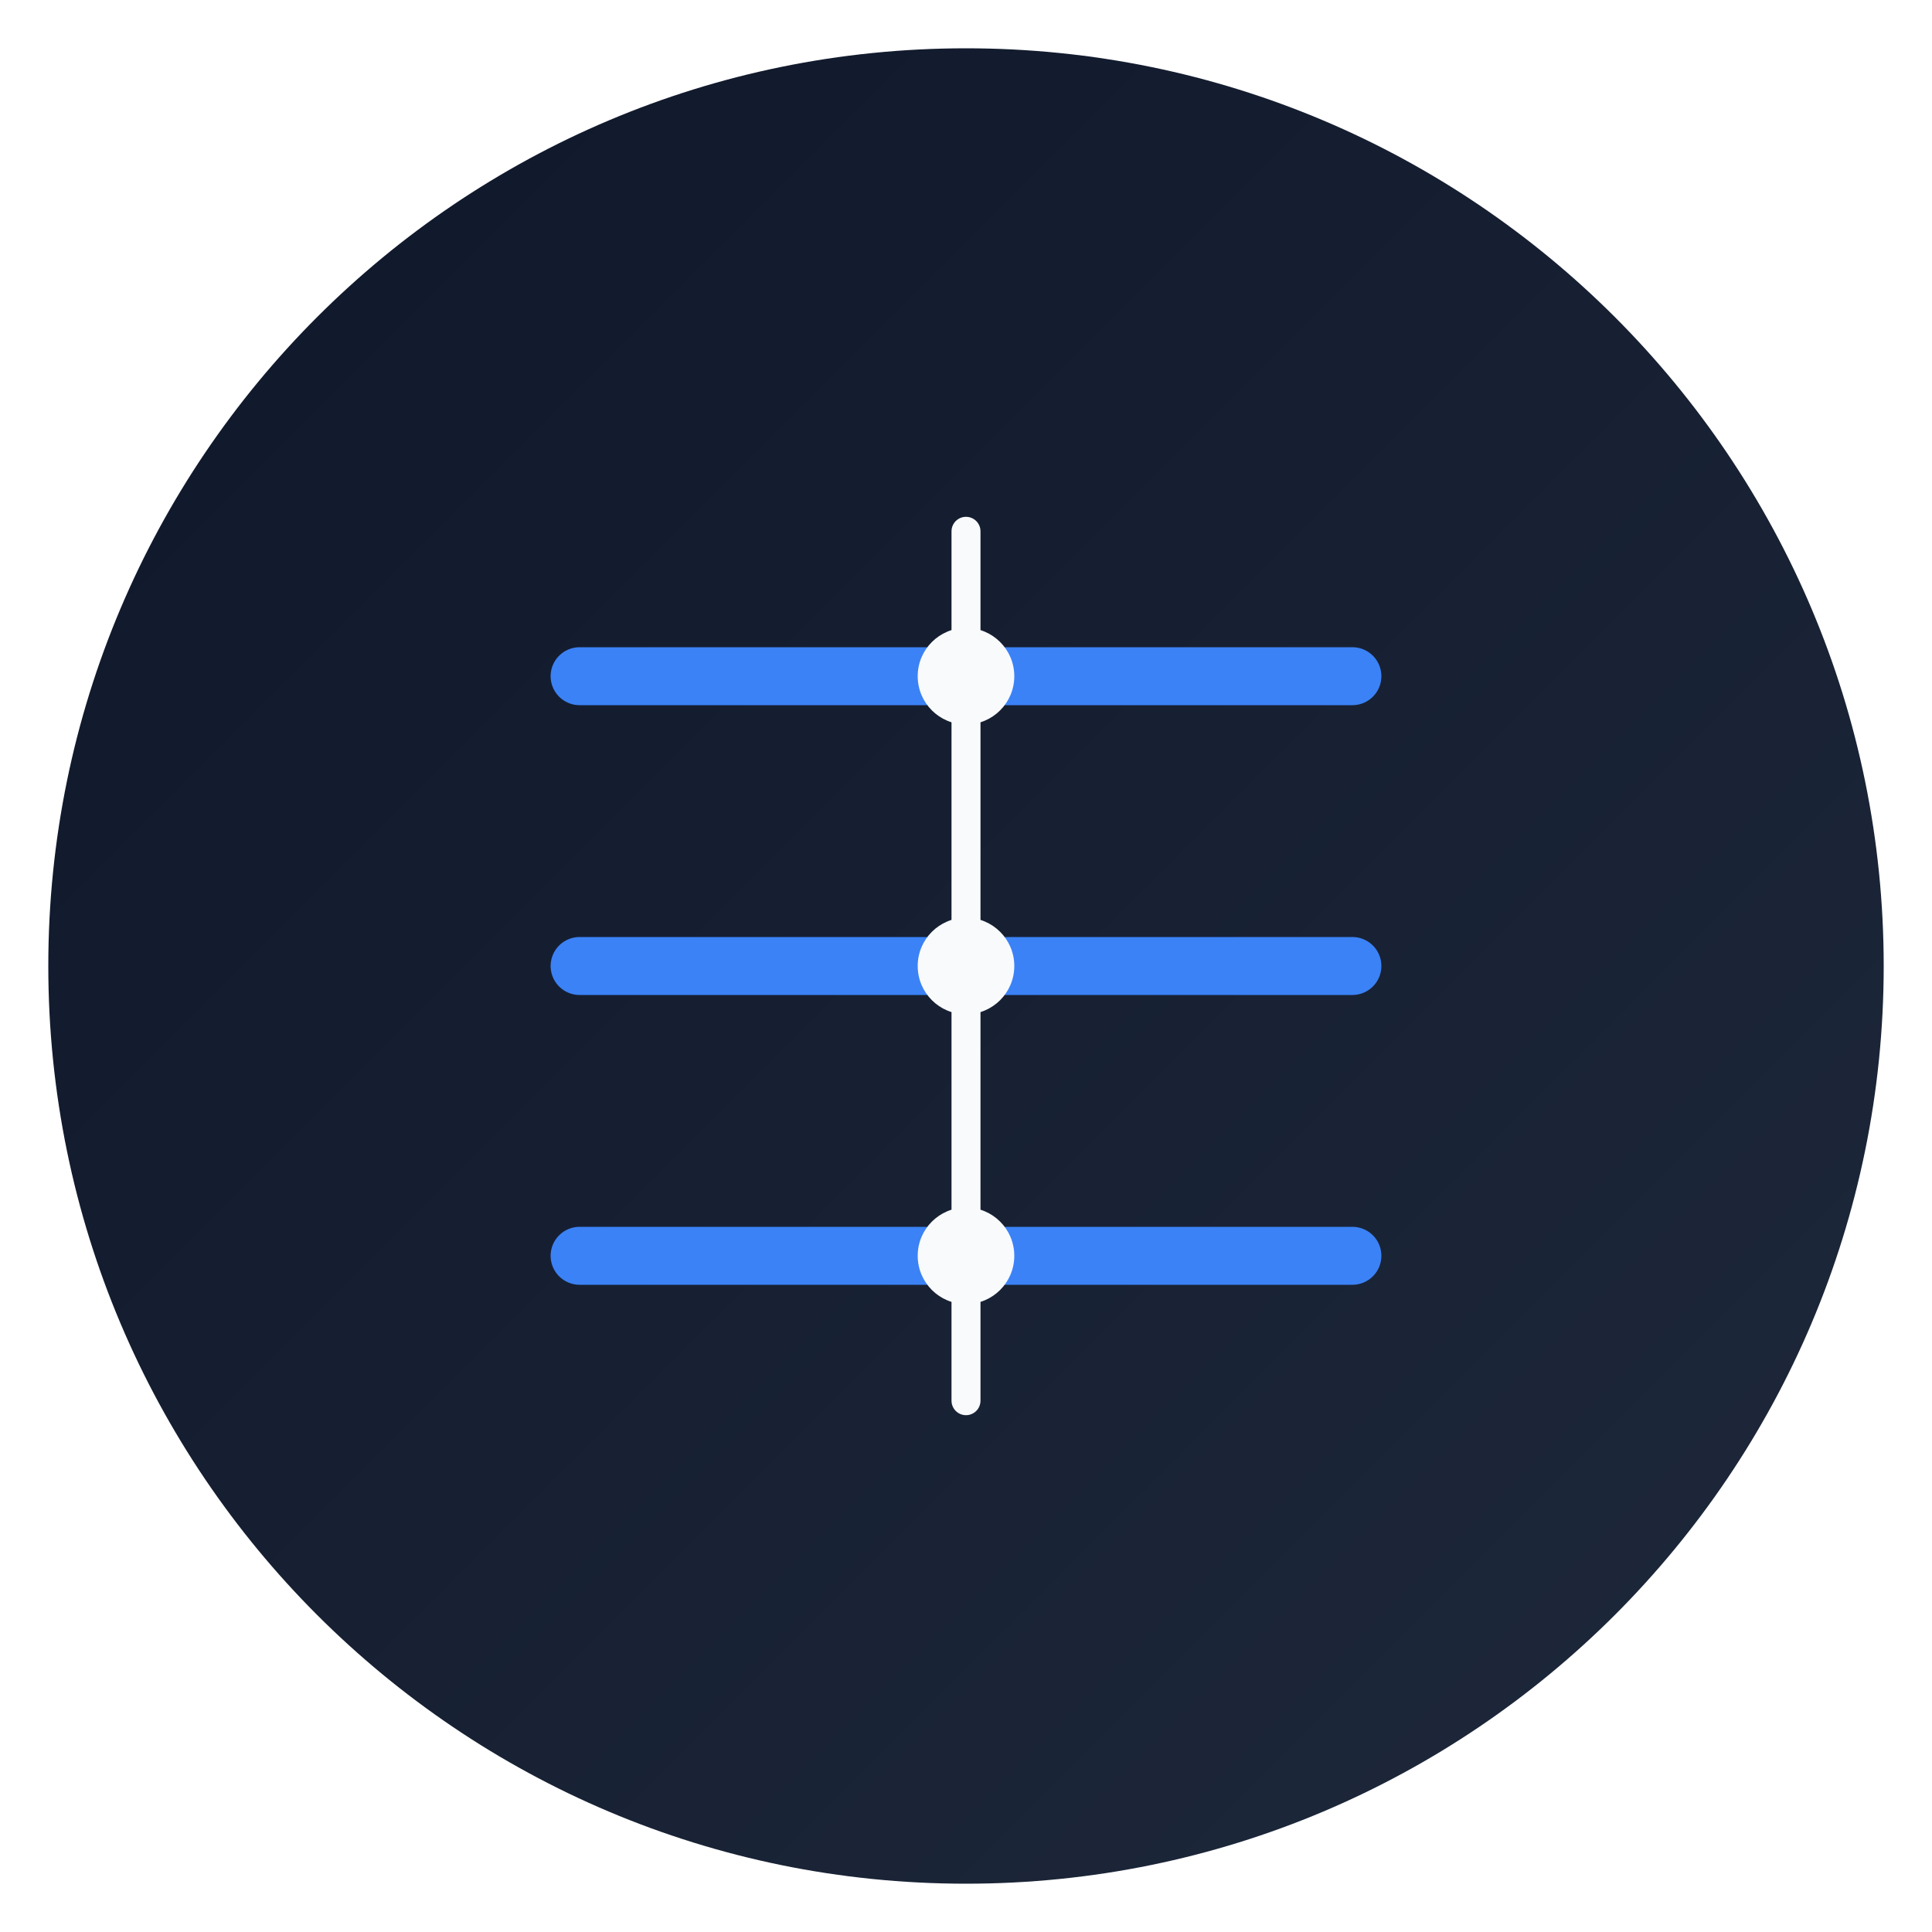
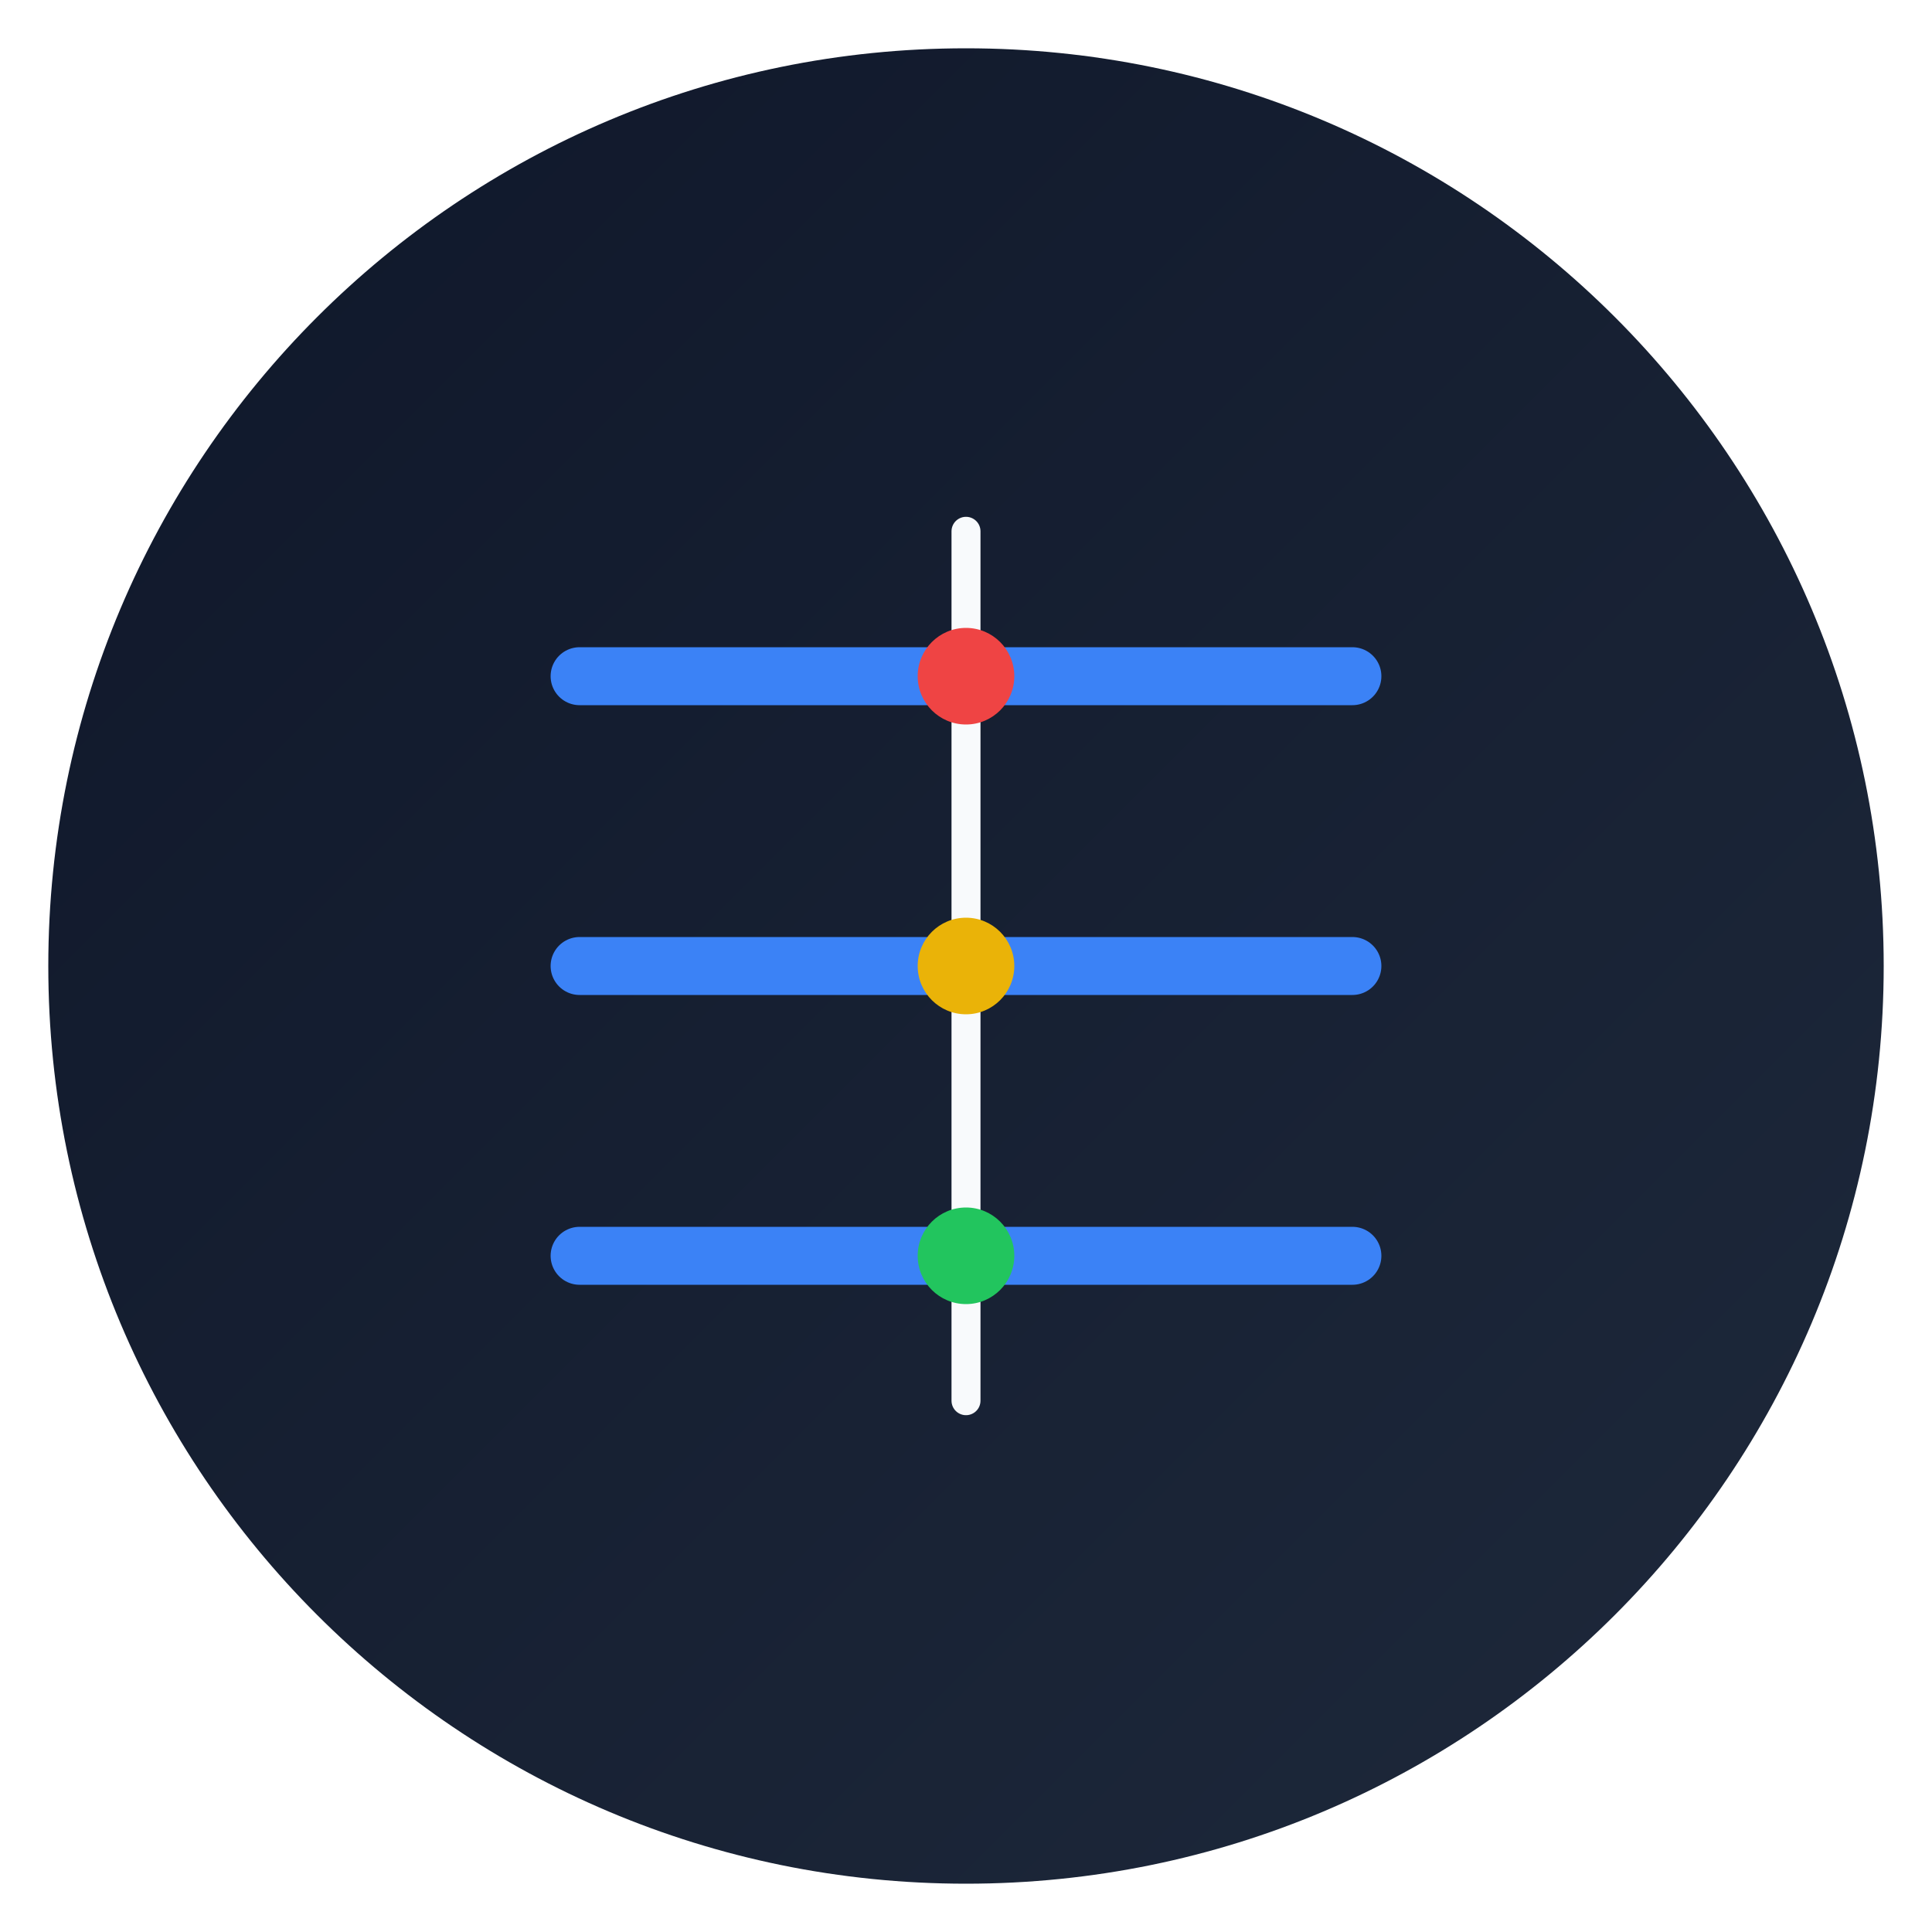
<svg xmlns="http://www.w3.org/2000/svg" viewBox="0 0 200 200">
  <defs>
    <linearGradient id="bgGradient" x1="0%" y1="0%" x2="100%" y2="100%">
      <stop offset="0%" style="stop-color:#0F172A" />
      <stop offset="100%" style="stop-color:#1E293B" />
    </linearGradient>
  </defs>
  <circle cx="100" cy="100" r="95" fill="url(#bgGradient)" />
  <line x1="60" y1="70" x2="140" y2="70" stroke="#3B82F6" stroke-width="6" stroke-linecap="round" />
  <line x1="60" y1="100" x2="140" y2="100" stroke="#3B82F6" stroke-width="6" stroke-linecap="round" />
  <line x1="60" y1="130" x2="140" y2="130" stroke="#3B82F6" stroke-width="6" stroke-linecap="round" />
  <line x1="100" y1="55" x2="100" y2="145" stroke="#F8FAFC" stroke-width="3" stroke-linecap="round" />
-   <circle cx="100" cy="70" r="5" fill="#F8FAFC" />
-   <circle cx="100" cy="100" r="5" fill="#F8FAFC" />
-   <circle cx="100" cy="130" r="5" fill="#F8FAFC" />
+   <circle cx="100" cy="70" r="5" fill="#EF4444" />
+   <circle cx="100" cy="100" r="5" fill="#EAB308" />
+   <circle cx="100" cy="130" r="5" fill="#22C55E" />
</svg>
